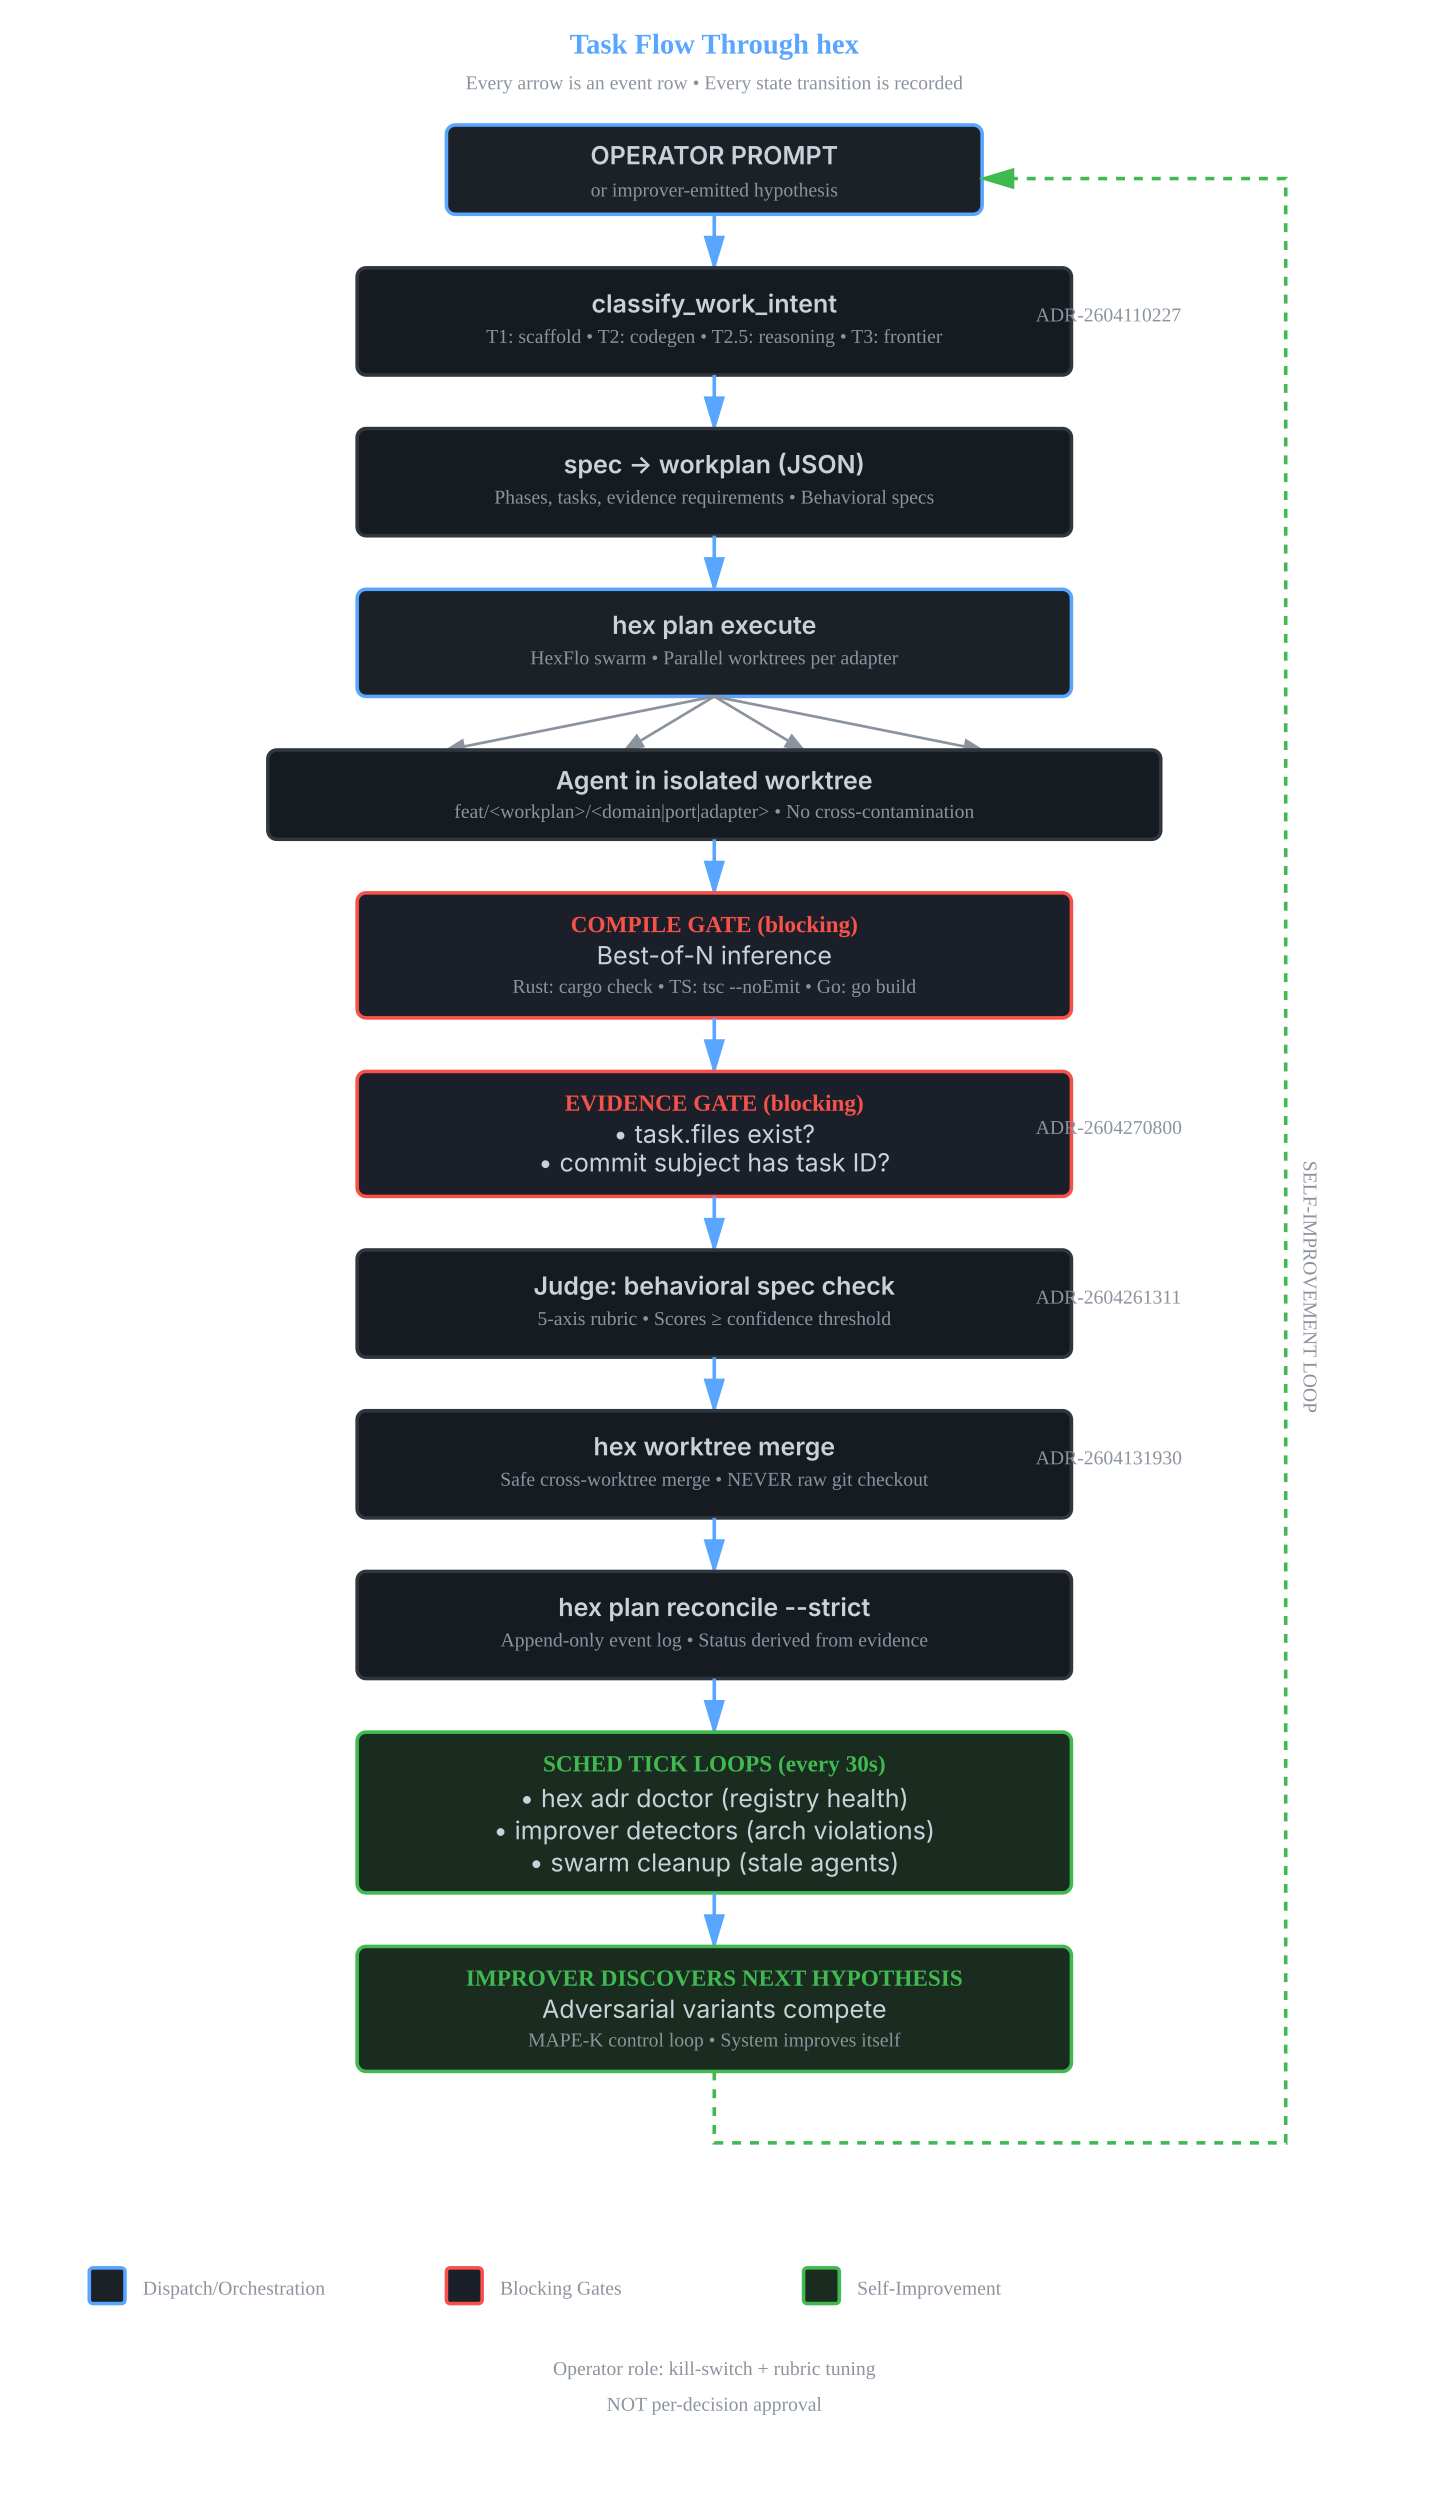
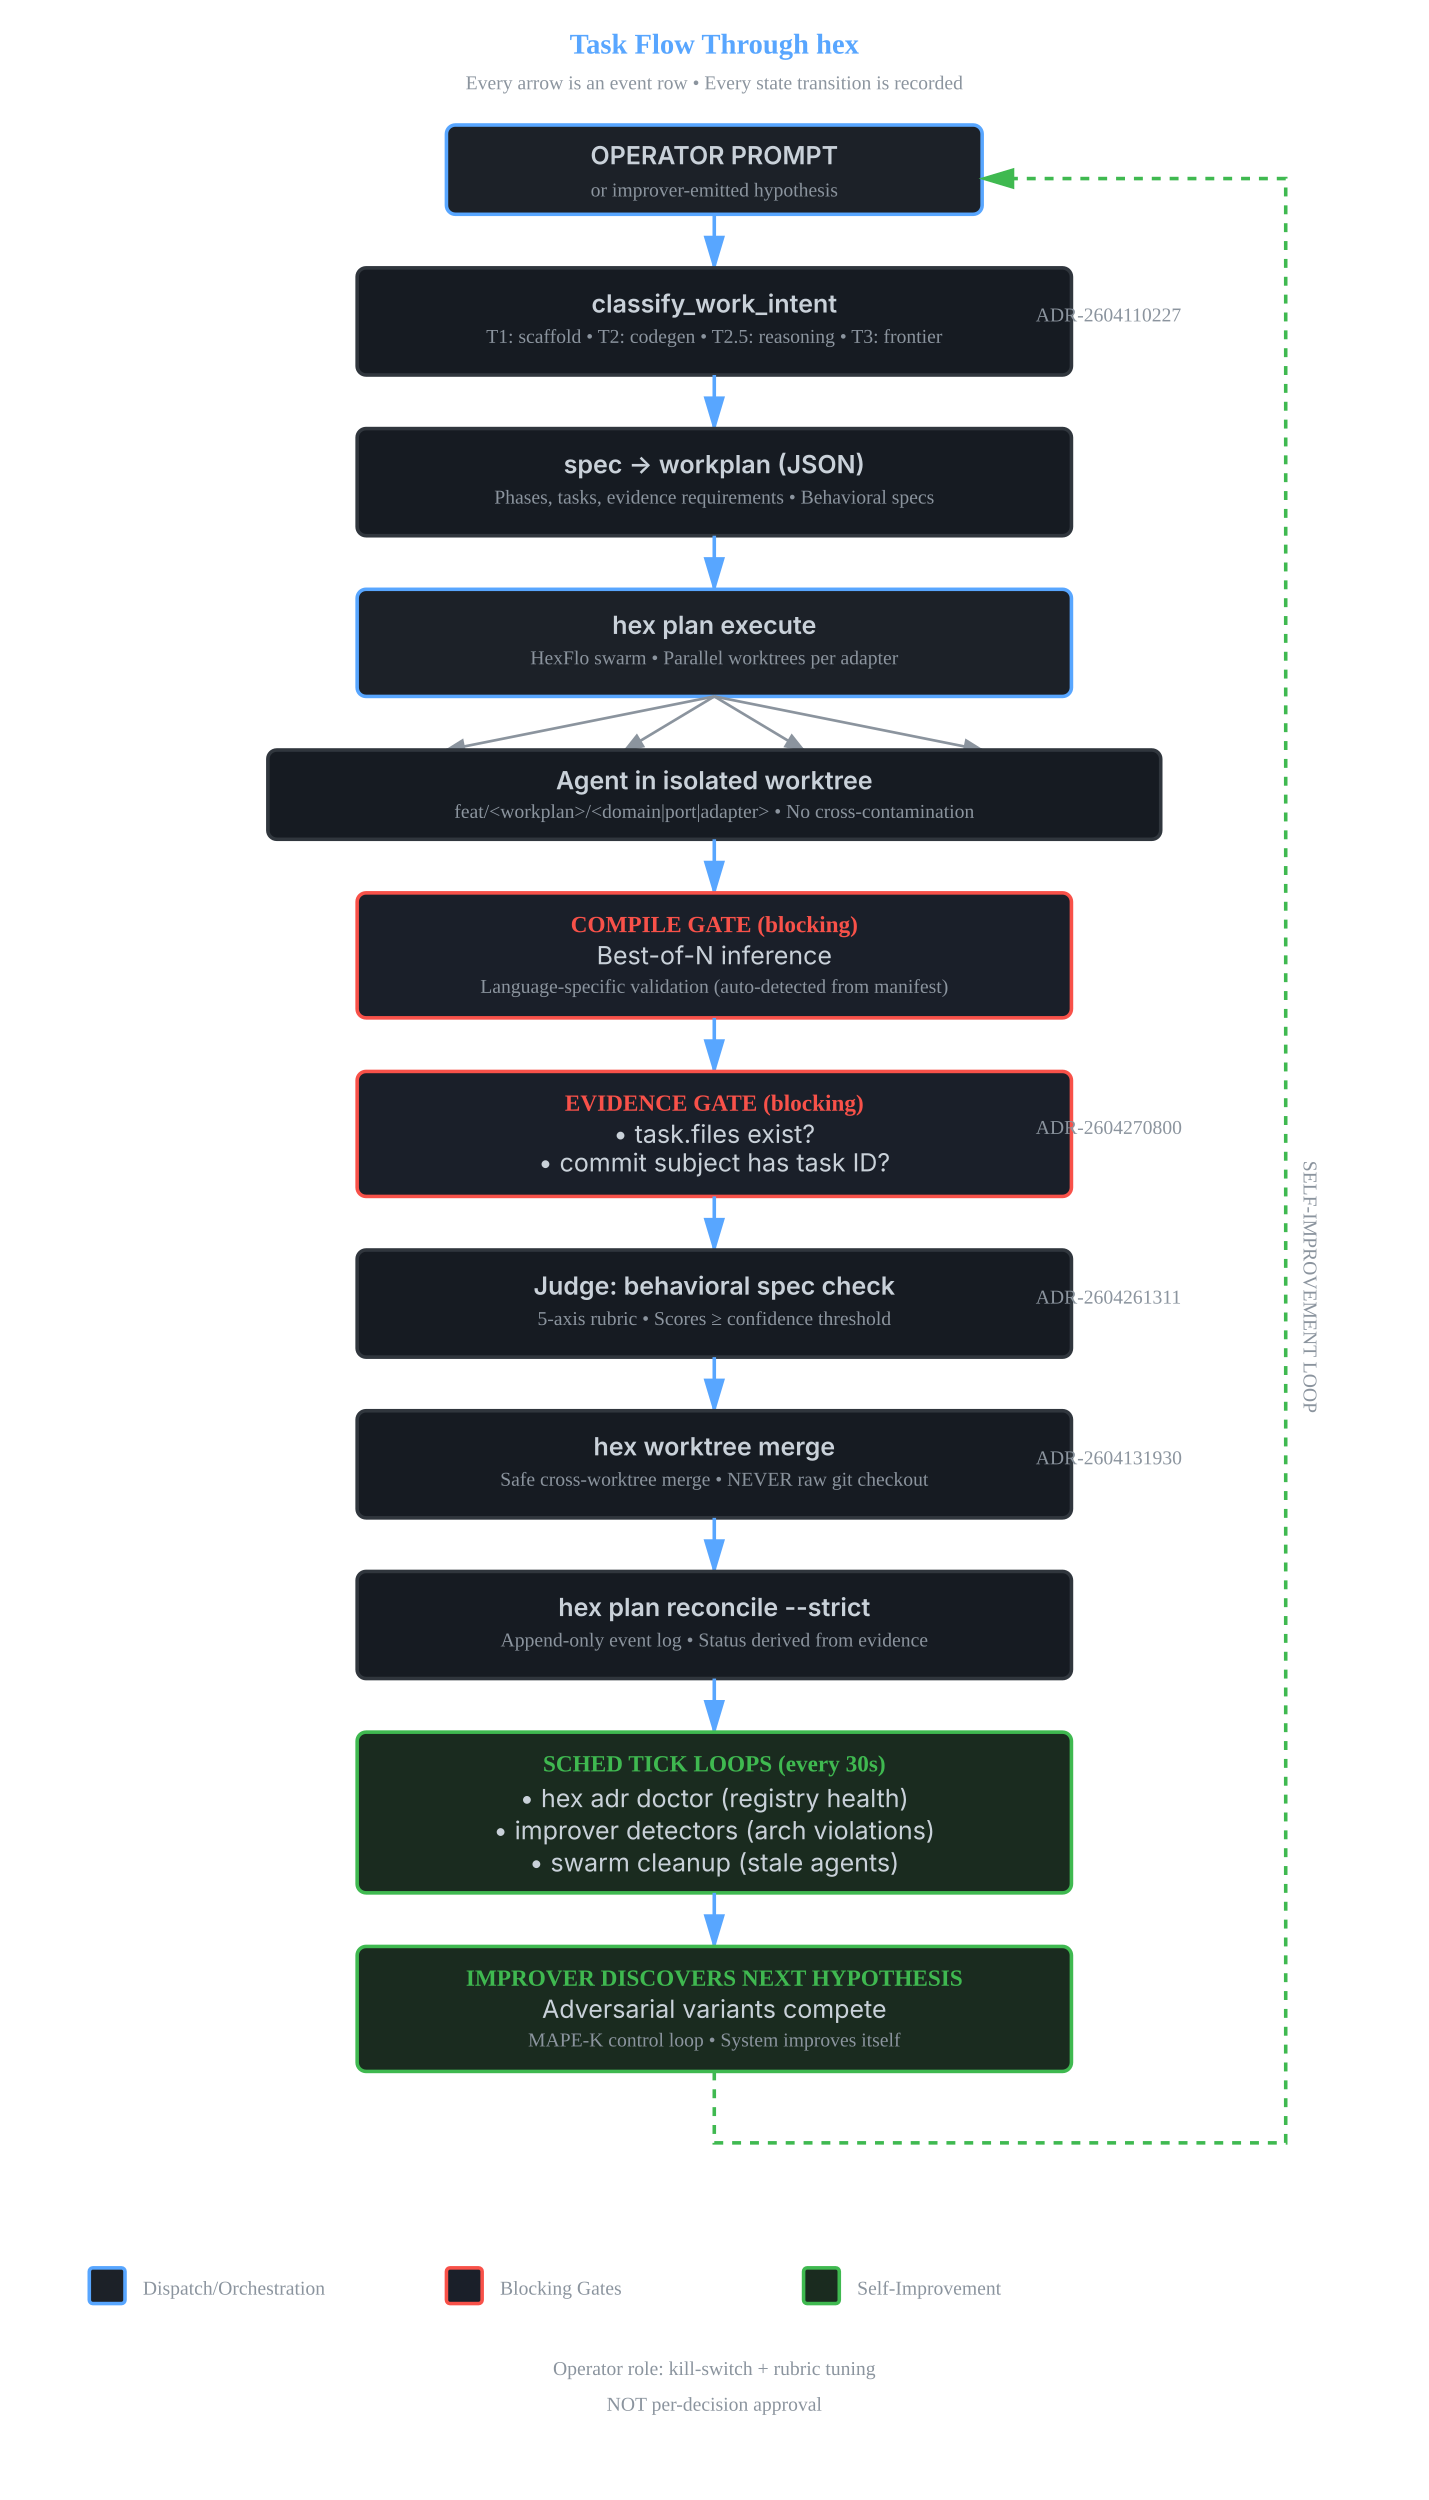
<svg xmlns="http://www.w3.org/2000/svg" viewBox="0 0 800 1400" style="background: #0d1117;">
  <defs>
    <style>
      .box { fill: #161b22; stroke: #30363d; stroke-width: 2; }
      .box-highlight { fill: #1c2128; stroke: #58a6ff; stroke-width: 2; }
      .box-gate { fill: #1a1f29; stroke: #f85149; stroke-width: 2; }
      .box-loop { fill: #1a2b1f; stroke: #3fb950; stroke-width: 2; }
      .text { fill: #c9d1d9; font-family: -apple-system, BlinkMacSystemFont, 'Segoe UI', sans-serif; font-size: 14px; }
      .text-small { fill: #8b949e; font-size: 11px; }
      .text-title { fill: #58a6ff; font-size: 16px; font-weight: 600; }
      .text-gate { fill: #f85149; font-size: 13px; font-weight: 600; }
      .text-loop { fill: #3fb950; font-size: 13px; font-weight: 600; }
      .arrow { stroke: #58a6ff; stroke-width: 2; fill: none; marker-end: url(#arrowhead); }
      .arrow-parallel { stroke: #8b949e; stroke-width: 1.5; fill: none; marker-end: url(#arrowhead-small); }
      .arrow-loop { stroke: #3fb950; stroke-width: 2; fill: none; marker-end: url(#arrowhead-loop); stroke-dasharray: 5,5; }
    </style>
    <marker id="arrowhead" markerWidth="10" markerHeight="10" refX="9" refY="3" orient="auto">
      <polygon points="0 0, 10 3, 0 6" fill="#58a6ff" />
    </marker>
    <marker id="arrowhead-small" markerWidth="8" markerHeight="8" refX="7" refY="3" orient="auto">
      <polygon points="0 0, 8 3, 0 6" fill="#8b949e" />
    </marker>
    <marker id="arrowhead-loop" markerWidth="10" markerHeight="10" refX="9" refY="3" orient="auto">
      <polygon points="0 0, 10 3, 0 6" fill="#3fb950" />
    </marker>
  </defs>
  <text x="400" y="30" class="text-title" text-anchor="middle">Task Flow Through hex</text>
  <text x="400" y="50" class="text-small" text-anchor="middle">Every arrow is an event row • Every state transition is recorded</text>
  <rect x="250" y="70" width="300" height="50" class="box-highlight" rx="5" />
  <text x="400" y="92" class="text" text-anchor="middle" font-weight="600">OPERATOR PROMPT</text>
  <text x="400" y="110" class="text-small" text-anchor="middle">or improver-emitted hypothesis</text>
  <path d="M 400 120 L 400 150" class="arrow" />
  <rect x="200" y="150" width="400" height="60" class="box" rx="5" />
  <text x="400" y="175" class="text" text-anchor="middle" font-weight="600">classify_work_intent</text>
  <text x="400" y="192" class="text-small" text-anchor="middle">T1: scaffold • T2: codegen • T2.5: reasoning • T3: frontier</text>
  <text x="580" y="180" class="text-small">ADR-2604110227</text>
  <path d="M 400 210 L 400 240" class="arrow" />
  <rect x="200" y="240" width="400" height="60" class="box" rx="5" />
  <text x="400" y="265" class="text" text-anchor="middle" font-weight="600">spec → workplan (JSON)</text>
  <text x="400" y="282" class="text-small" text-anchor="middle">Phases, tasks, evidence requirements • Behavioral specs</text>
  <path d="M 400 300 L 400 330" class="arrow" />
  <rect x="200" y="330" width="400" height="60" class="box-highlight" rx="5" />
  <text x="400" y="355" class="text" text-anchor="middle" font-weight="600">hex plan execute</text>
  <text x="400" y="372" class="text-small" text-anchor="middle">HexFlo swarm • Parallel worktrees per adapter</text>
  <path d="M 400 390 L 250 420" class="arrow-parallel" />
  <path d="M 400 390 L 350 420" class="arrow-parallel" />
  <path d="M 400 390 L 450 420" class="arrow-parallel" />
  <path d="M 400 390 L 550 420" class="arrow-parallel" />
  <rect x="150" y="420" width="500" height="50" class="box" rx="5" />
  <text x="400" y="442" class="text" text-anchor="middle" font-weight="600">Agent in isolated worktree</text>
  <text x="400" y="458" class="text-small" text-anchor="middle">feat/&lt;workplan&gt;/&lt;domain|port|adapter&gt; • No cross-contamination</text>
  <path d="M 400 470 L 400 500" class="arrow" />
  <rect x="200" y="500" width="400" height="70" class="box-gate" rx="5" />
  <text x="400" y="522" class="text-gate" text-anchor="middle">COMPILE GATE (blocking)</text>
  <text x="400" y="540" class="text" text-anchor="middle">Best-of-N inference</text>
-   <text x="400" y="556" class="text-small" text-anchor="middle">Rust: cargo check • TS: tsc --noEmit • Go: go build</text>
+   <text x="400" y="556" class="text-small" text-anchor="middle">Language-specific validation (auto-detected from manifest)</text>
  <path d="M 400 570 L 400 600" class="arrow" />
  <rect x="200" y="600" width="400" height="70" class="box-gate" rx="5" />
  <text x="400" y="622" class="text-gate" text-anchor="middle">EVIDENCE GATE (blocking)</text>
  <text x="400" y="640" class="text" text-anchor="middle">• task.files exist?</text>
  <text x="400" y="656" class="text" text-anchor="middle">• commit subject has task ID?</text>
  <text x="580" y="635" class="text-small">ADR-2604270800</text>
  <path d="M 400 670 L 400 700" class="arrow" />
  <rect x="200" y="700" width="400" height="60" class="box" rx="5" />
  <text x="400" y="725" class="text" text-anchor="middle" font-weight="600">Judge: behavioral spec check</text>
  <text x="400" y="742" class="text-small" text-anchor="middle">5-axis rubric • Scores ≥ confidence threshold</text>
  <text x="580" y="730" class="text-small">ADR-2604261311</text>
  <path d="M 400 760 L 400 790" class="arrow" />
  <rect x="200" y="790" width="400" height="60" class="box" rx="5" />
  <text x="400" y="815" class="text" text-anchor="middle" font-weight="600">hex worktree merge</text>
  <text x="400" y="832" class="text-small" text-anchor="middle">Safe cross-worktree merge • NEVER raw git checkout</text>
  <text x="580" y="820" class="text-small">ADR-2604131930</text>
  <path d="M 400 850 L 400 880" class="arrow" />
  <rect x="200" y="880" width="400" height="60" class="box" rx="5" />
  <text x="400" y="905" class="text" text-anchor="middle" font-weight="600">hex plan reconcile --strict</text>
  <text x="400" y="922" class="text-small" text-anchor="middle">Append-only event log • Status derived from evidence</text>
  <path d="M 400 940 L 400 970" class="arrow" />
  <rect x="200" y="970" width="400" height="90" class="box-loop" rx="5" />
  <text x="400" y="992" class="text-loop" text-anchor="middle">SCHED TICK LOOPS (every 30s)</text>
  <text x="400" y="1012" class="text" text-anchor="middle">• hex adr doctor (registry health)</text>
  <text x="400" y="1030" class="text" text-anchor="middle">• improver detectors (arch violations)</text>
  <text x="400" y="1048" class="text" text-anchor="middle">• swarm cleanup (stale agents)</text>
  <path d="M 400 1060 L 400 1090" class="arrow" />
  <rect x="200" y="1090" width="400" height="70" class="box-loop" rx="5" />
  <text x="400" y="1112" class="text-loop" text-anchor="middle">IMPROVER DISCOVERS NEXT HYPOTHESIS</text>
  <text x="400" y="1130" class="text" text-anchor="middle">Adversarial variants compete</text>
  <text x="400" y="1146" class="text-small" text-anchor="middle">MAPE-K control loop • System improves itself</text>
  <path d="M 400 1160 L 400 1200 L 720 1200 L 720 100 L 550 100" class="arrow-loop" />
  <text x="730" y="650" class="text-small" transform="rotate(90 730 650)">SELF-IMPROVEMENT LOOP</text>
  <text x="400" y="1330" class="text-small" text-anchor="middle">Operator role: kill-switch + rubric tuning</text>
  <text x="400" y="1350" class="text-small" text-anchor="middle">NOT per-decision approval</text>
  <rect x="50" y="1270" width="20" height="20" class="box-highlight" rx="2" />
  <text x="80" y="1285" class="text-small">Dispatch/Orchestration</text>
  <rect x="250" y="1270" width="20" height="20" class="box-gate" rx="2" />
  <text x="280" y="1285" class="text-small">Blocking Gates</text>
  <rect x="450" y="1270" width="20" height="20" class="box-loop" rx="2" />
  <text x="480" y="1285" class="text-small">Self-Improvement</text>
</svg>
